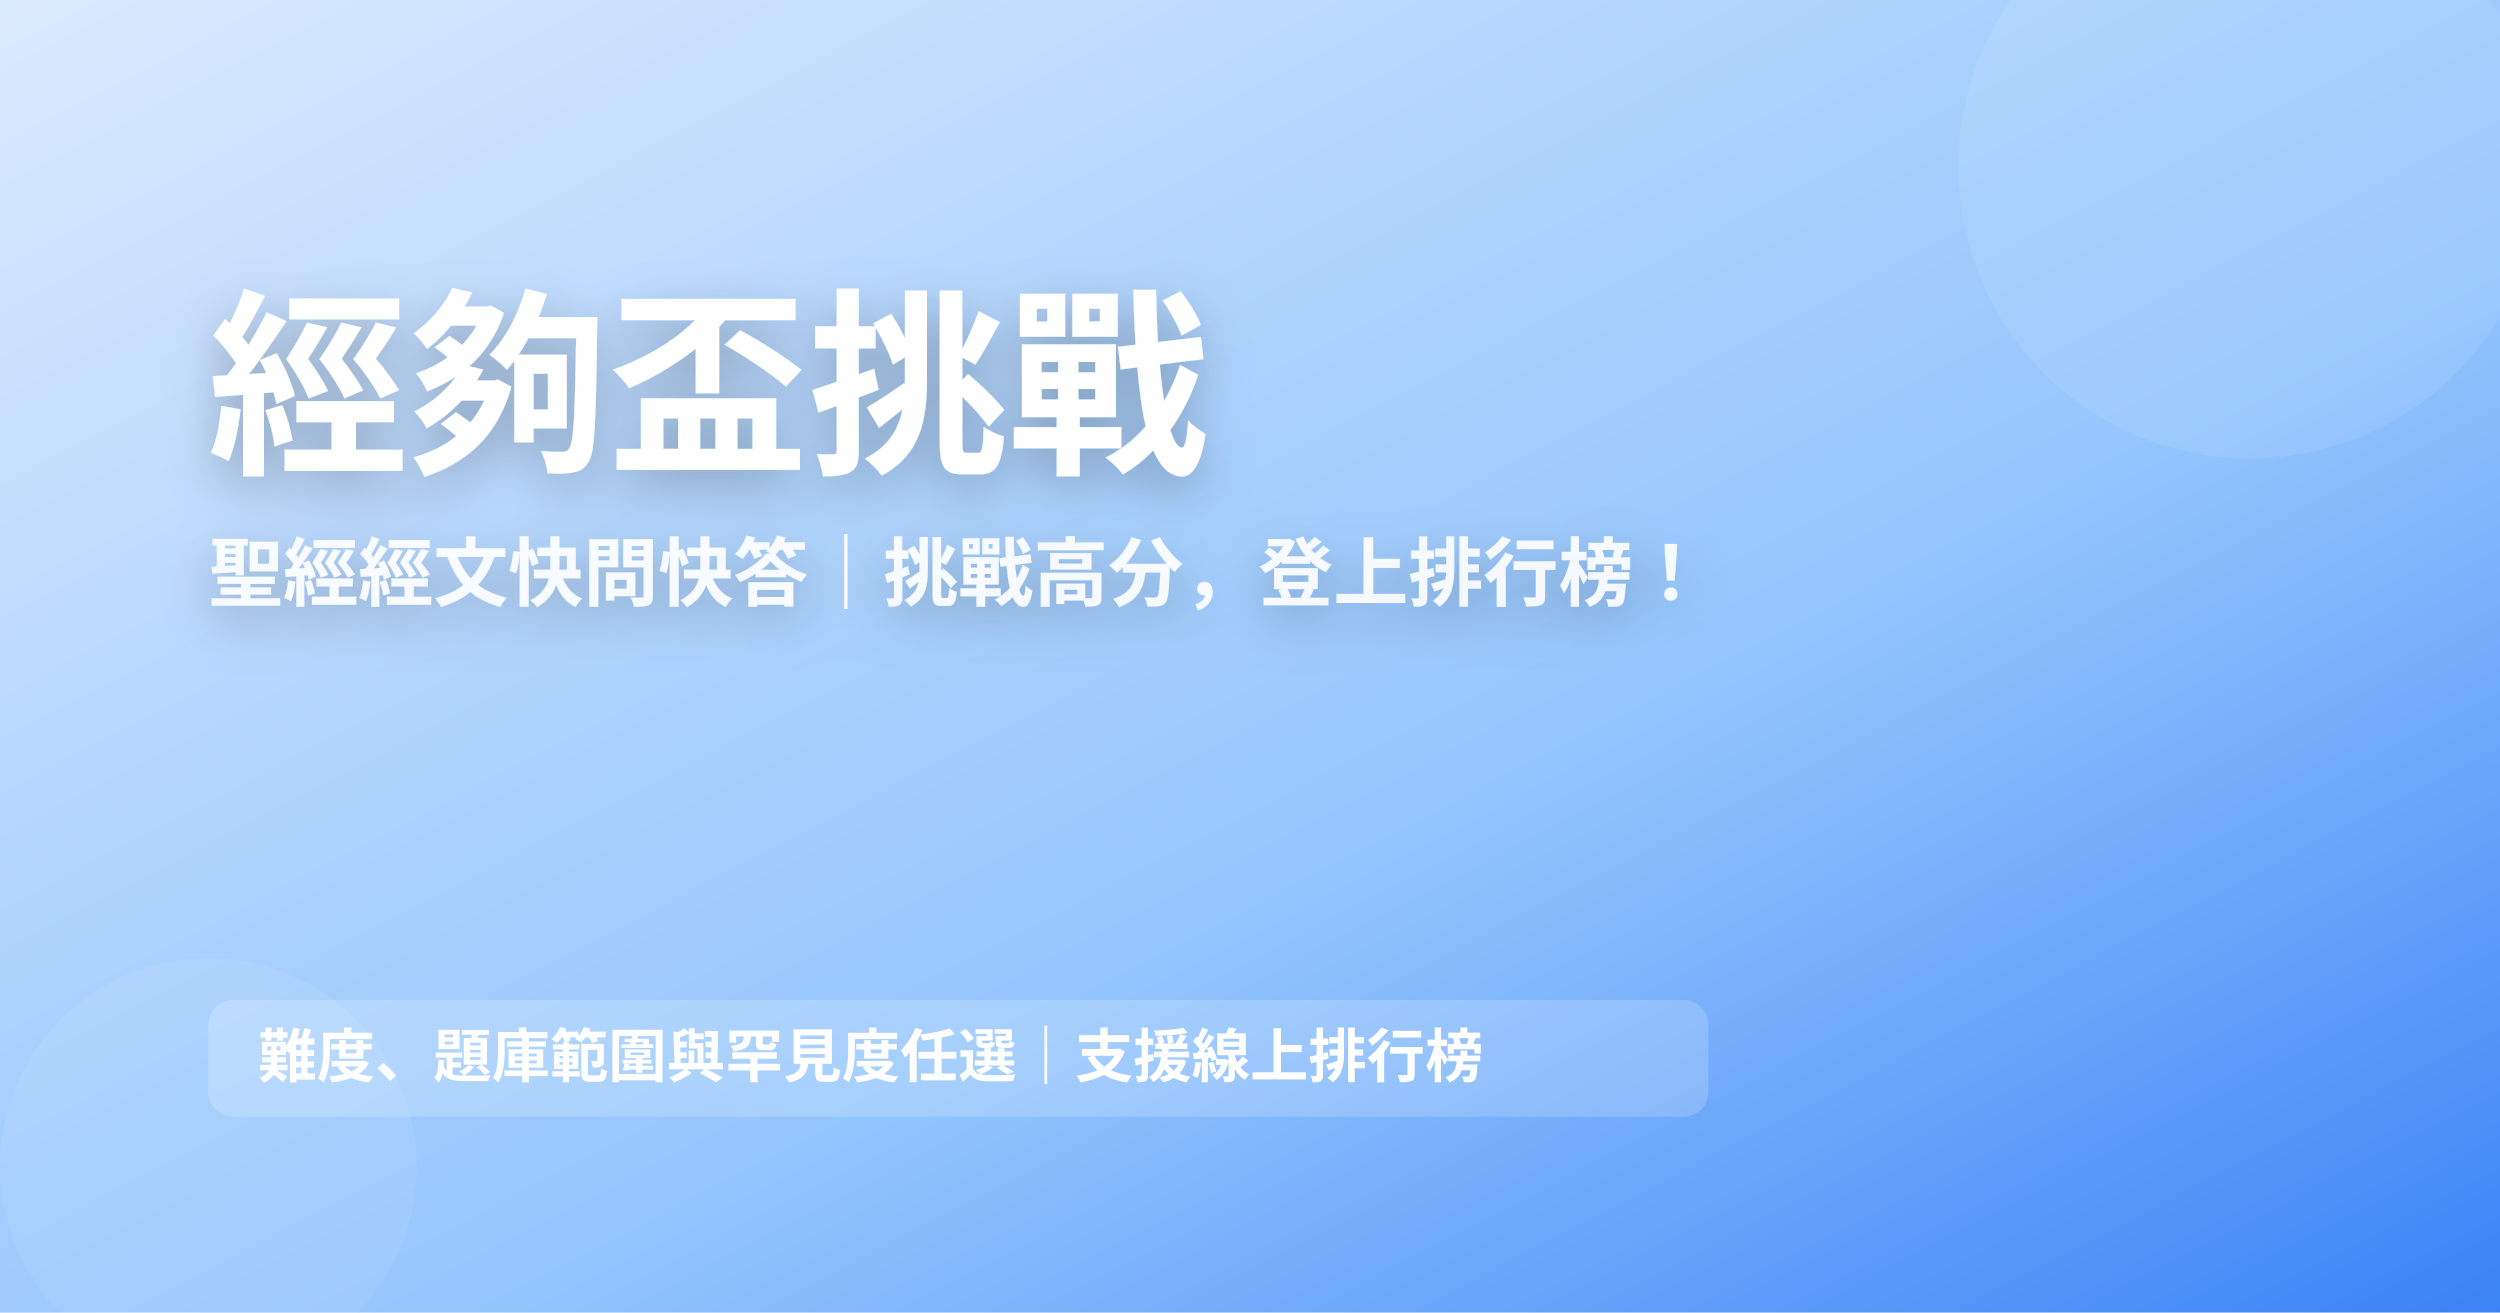
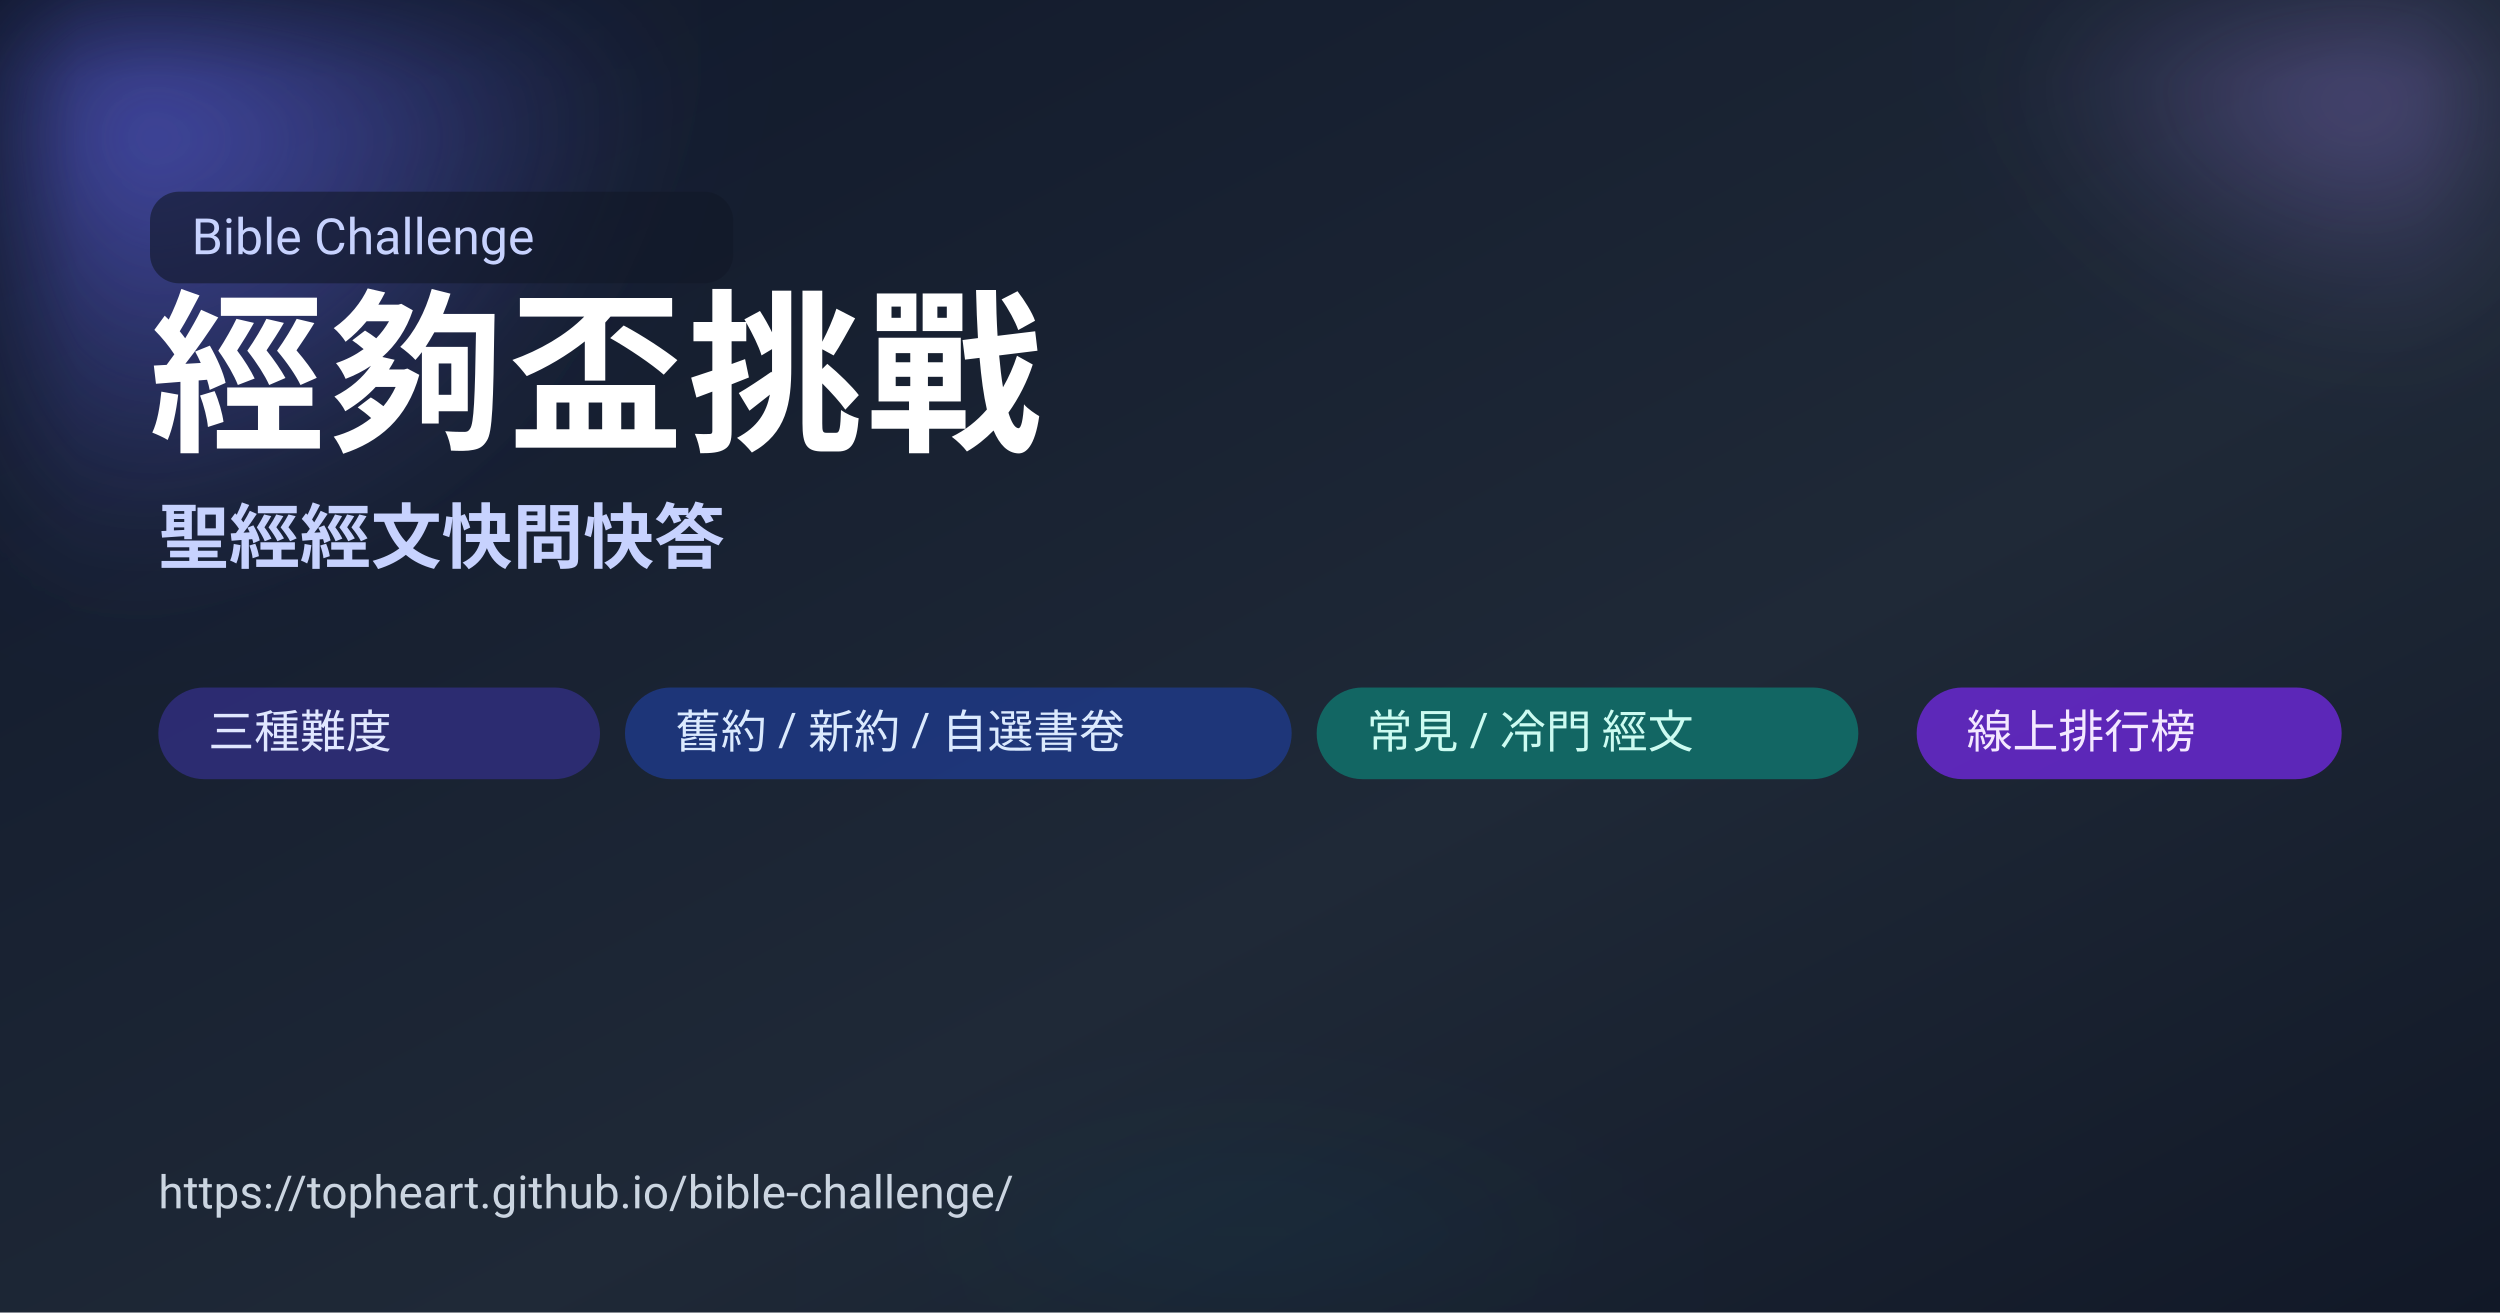
- <svg xmlns="http://www.w3.org/2000/svg" width="1200" height="630" viewBox="0 0 1200 630" role="img" aria-label="經夠盃挑戰 社群分享圖">
+ <svg xmlns="http://www.w3.org/2000/svg" width="1200" height="630" viewBox="0 0 1200 630">
  <defs>
    <linearGradient id="bg" x1="0" y1="0" x2="1" y2="1">
-       <stop offset="0%" stop-color="#dbeafe" />
-       <stop offset="60%" stop-color="#93c5fd" />
-       <stop offset="100%" stop-color="#3b82f6" />
+       <stop offset="0%" stop-color="#0f172a" />
+       <stop offset="60%" stop-color="#1f2937" />
+       <stop offset="100%" stop-color="#111827" />
    </linearGradient>
-     <filter id="shadow" x="-20%" y="-20%" width="140%" height="140%">
-       <feDropShadow dx="0" dy="8" stdDeviation="12" flood-color="#000" flood-opacity="0.25" />
+     <radialGradient id="glow1" cx="0.2" cy="0.2" r="0.6">
+       <stop offset="0%" stop-color="#6366f1" stop-opacity="0.8" />
+       <stop offset="100%" stop-color="#6366f1" stop-opacity="0" />
+     </radialGradient>
+     <radialGradient id="glow2" cx="0.85" cy="0.15" r="0.5">
+       <stop offset="0%" stop-color="#a78bfa" stop-opacity="0.75" />
+       <stop offset="100%" stop-color="#a78bfa" stop-opacity="0" />
+     </radialGradient>
+     <radialGradient id="glow3" cx="0.5" cy="0.95" r="0.6">
+       <stop offset="0%" stop-color="#22d3ee" stop-opacity="0.35" />
+       <stop offset="100%" stop-color="#22d3ee" stop-opacity="0" />
+     </radialGradient>
+     <filter id="soft">
+       <feGaussianBlur in="SourceGraphic" stdDeviation="40" />
    </filter>
  </defs>
-   <rect x="0" y="0" width="1200" height="630" fill="url(#bg)" />
-   <circle cx="1080" cy="80" r="140" fill="rgba(255,255,255,0.08)" />
-   <circle cx="100" cy="560" r="100" fill="rgba(255,255,255,0.06)" />
-   <g transform="translate(100, 220)" filter="url(#shadow)">
-     <text x="0" y="0" font-family="'Noto Sans TC', 'Microsoft JhengHei', Arial, sans-serif" font-size="96" font-weight="900" fill="#ffffff">
-       經夠盃挑戰
-     </text>
-     <text x="0" y="68" font-family="'Noto Sans TC', 'Microsoft JhengHei', Arial, sans-serif" font-size="36" font-weight="600" fill="rgba(255,255,255,0.9)">
-       聖經經文快問快答｜挑戰高分，登上排行榜！
-     </text>
+   <rect width="1200" height="630" fill="url(#bg)" />
+   <circle cx="180" cy="140" r="220" fill="url(#glow1)" filter="url(#soft)" />
+   <circle cx="1020" cy="90" r="200" fill="url(#glow2)" filter="url(#soft)" />
+   <circle cx="600" cy="620" r="260" fill="url(#glow3)" filter="url(#soft)" />
+   <g font-family="'Noto Sans TC', 'Segoe UI', Roboto, 'PingFang TC', 'Microsoft JhengHei', Arial, sans-serif" fill="#e5e7eb">
+     <rect x="72" y="92" rx="14" ry="14" width="280" height="44" fill="#111827" opacity="0.6" />
+     <text x="92" y="122" font-size="24" fill="#c7d2fe">Bible Challenge</text>
+     <text x="72" y="210" font-size="84" font-weight="900" fill="#ffffff" style="letter-spacing:2px; text-shadow: 0px 6px 24px rgba(99,102,241,0.35)">經夠盃挑戰</text>
+     <text x="76" y="270" font-size="34" font-weight="700" fill="#c7d2fe">聖經經文快問快答</text>
  </g>
-   <g transform="translate(100, 520)">
-     <rect x="0" y="-40" rx="12" ry="12" width="720" height="56" fill="rgba(255,255,255,0.18)" />
-     <text x="24" y="-3" font-family="'Noto Sans TC', 'Microsoft JhengHei', Arial, sans-serif" font-size="28" font-weight="700" fill="#ffffff">
-       難度、題庫範圍與罕見度任選｜支援線上排行榜
-     </text>
+   <g font-family="'Noto Sans TC', 'Segoe UI', Roboto, 'PingFang TC', 'Microsoft JhengHei', Arial, sans-serif" font-size="22">
+     <g transform="translate(76,330)">
+       <rect width="212" height="44" rx="22" fill="#312e81" opacity="0.8" />
+       <text x="24" y="29" fill="#e0e7ff">三種難度</text>
+     </g>
+     <g transform="translate(300,330)">
+       <rect width="320" height="44" rx="22" fill="#1e3a8a" opacity="0.8" />
+       <text x="24" y="29" fill="#dbeafe">舊約 / 新約 / 自選書卷</text>
+     </g>
+     <g transform="translate(632,330)">
+       <rect width="260" height="44" rx="22" fill="#0f766e" opacity="0.8" />
+       <text x="24" y="29" fill="#ccfbf1">常見 / 冷門 經文</text>
+     </g>
+     <g transform="translate(920,330)">
+       <rect width="204" height="44" rx="22" fill="#6d28d9" opacity="0.8" />
+       <text x="24" y="29" fill="#f3e8ff">線上排行榜</text>
+     </g>
+   </g>
+   <g font-family="'Segoe UI', Roboto, Arial, sans-serif" fill="#cbd5e1">
+     <text x="76" y="580" font-size="22">https://topheart.github.io/bible-challenge/</text>
  </g>
</svg>
